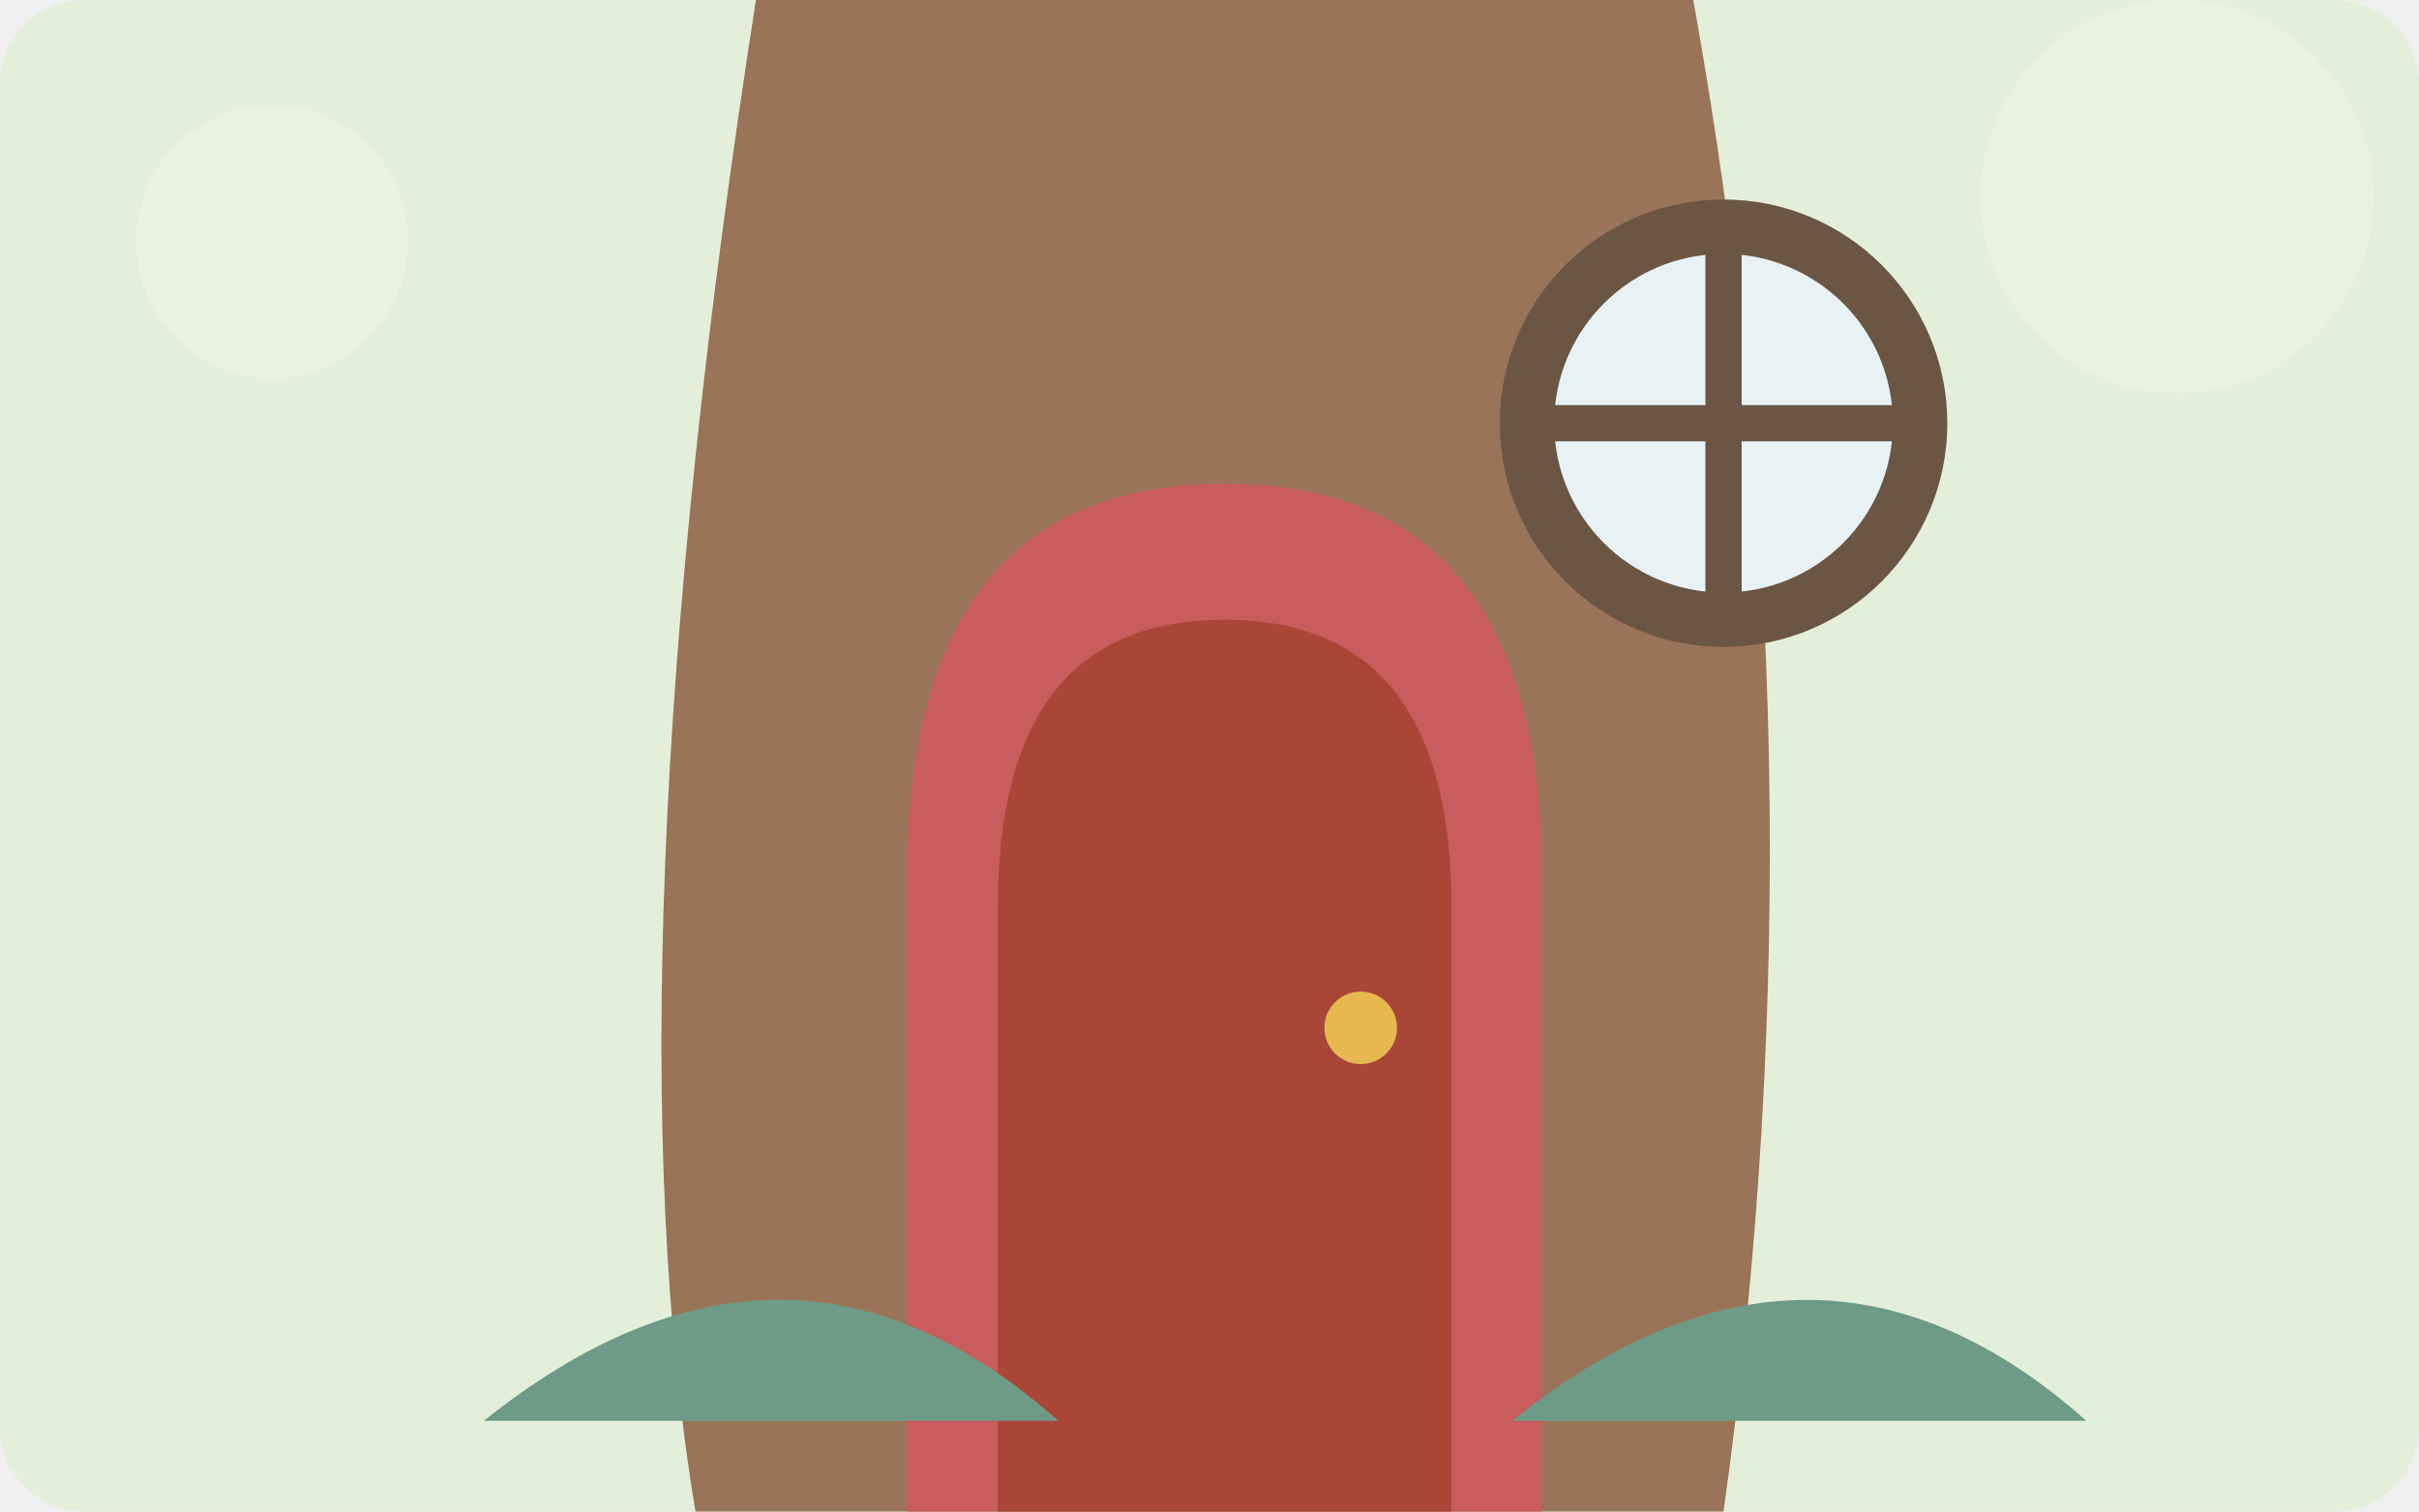
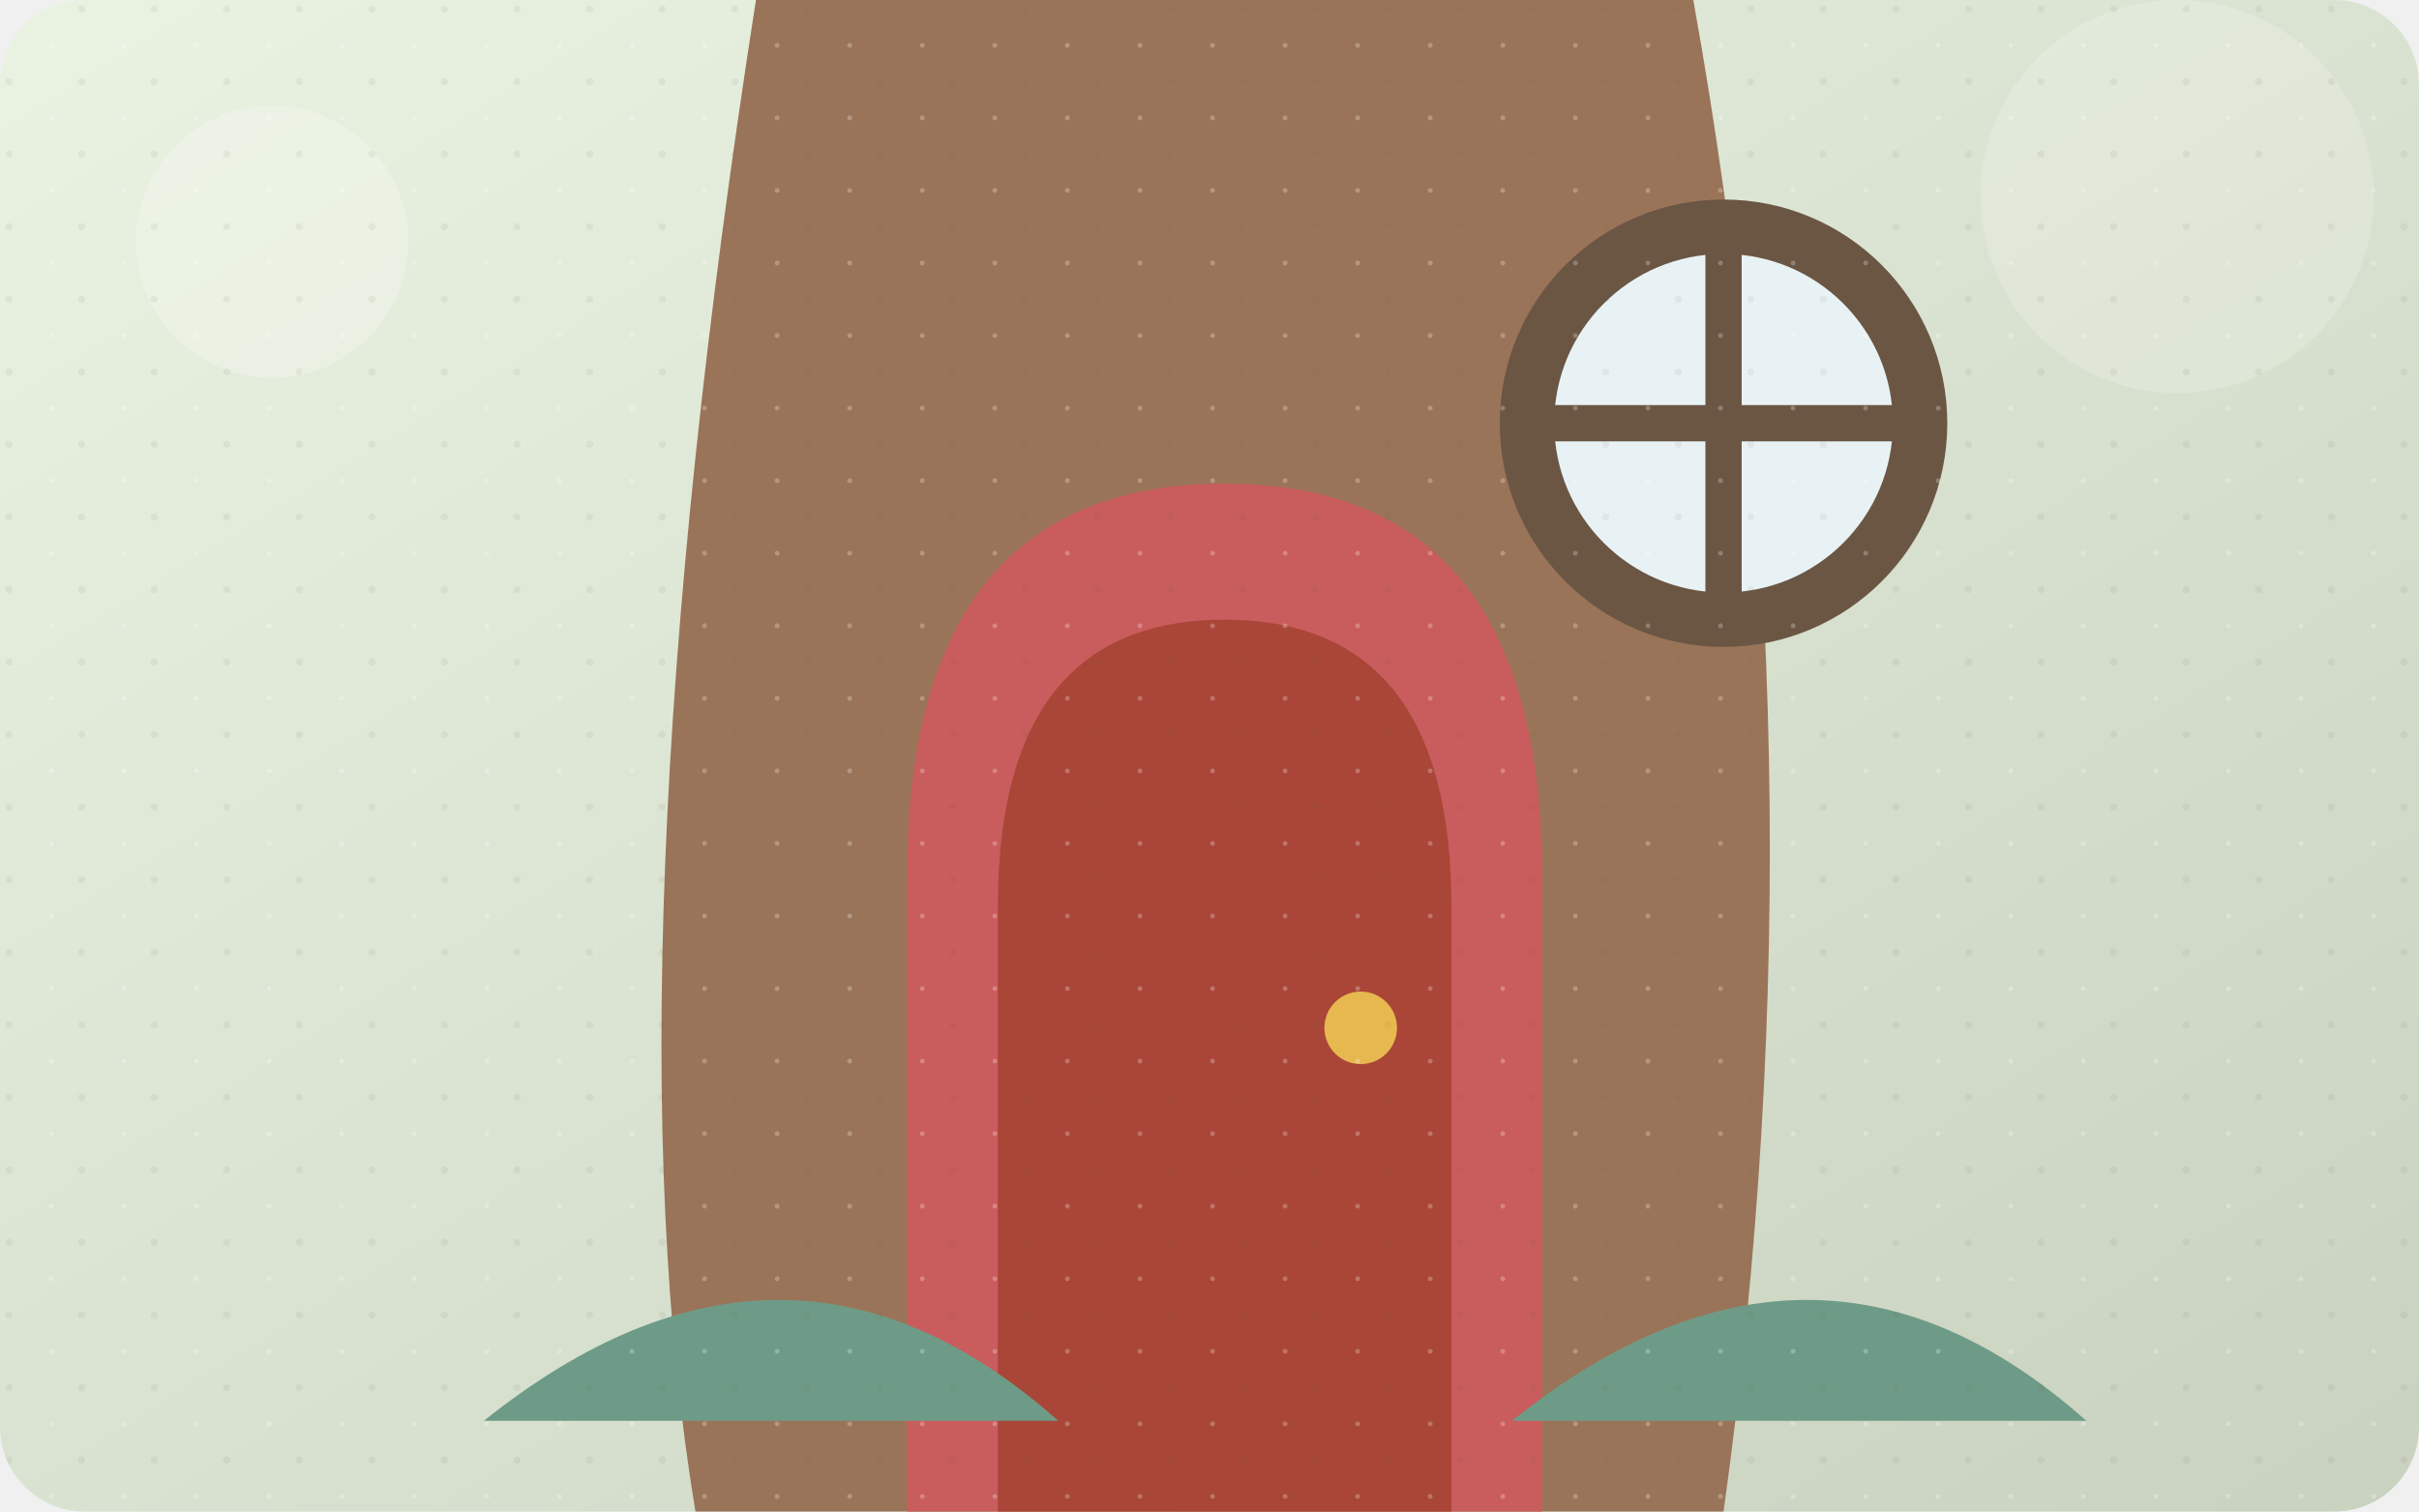
<svg xmlns="http://www.w3.org/2000/svg" viewBox="0 0 800 500" role="img">
-   <rect width="800" height="500" rx="28" fill="#E4EFD9" />
+   <defs>
+     <linearGradient id="bg" x1="0" y1="0" x2="1" y2="1">
+       <stop offset="0" stop-color="#eaf3e2" />
+       <stop offset="1" stop-color="#c9d2bf" />
+     </linearGradient>
+     <pattern id="grain" width="24" height="24" patternUnits="userSpaceOnUse">
+       <circle cx="3" cy="3" r="1.2" fill="#6B5644" opacity=".08" />
+       <circle cx="17" cy="15" r=".8" fill="#FFFFFF" opacity=".25" />
+     </pattern>
+     <filter id="shadow" x="-30%" y="-30%" width="160%" height="170%">
+       <feDropShadow dx="0" dy="5" stdDeviation="5" flood-color="#352D35" flood-opacity=".16" />
+     </filter>
+   </defs>
+   <rect width="800" height="500" rx="28" fill="url(#bg)" />
  <circle cx="90" cy="80" r="45" fill="#FFFFFF" opacity=".22" />
  <circle cx="720" cy="65" r="65" fill="#FFFFFF" opacity=".18" />
  <path d="M230 500q-30-180 20-500h310q45 250 10 500Z" fill="#9A7458" />
  <path d="M300 500V290q0-130 105-130t105 130v210Z" fill="#C95C5C" />
  <path d="M330 500V300q0-95 75-95t75 95v200Z" fill="#A94637" />
  <circle cx="450" cy="340" r="12" fill="#E7B84F" />
  <circle cx="570" cy="140" r="65" fill="#E8F2F5" stroke="#6B5644" stroke-width="18" />
  <path d="M570 75v130M505 140h130" stroke="#6B5644" stroke-width="12" />
  <path d="M160 470q100-80 190 0M500 470q100-80 190 0" fill="#6E9B87" />
+   <rect width="800" height="500" rx="28" fill="url(#grain)" pointer-events="none" />
</svg>
